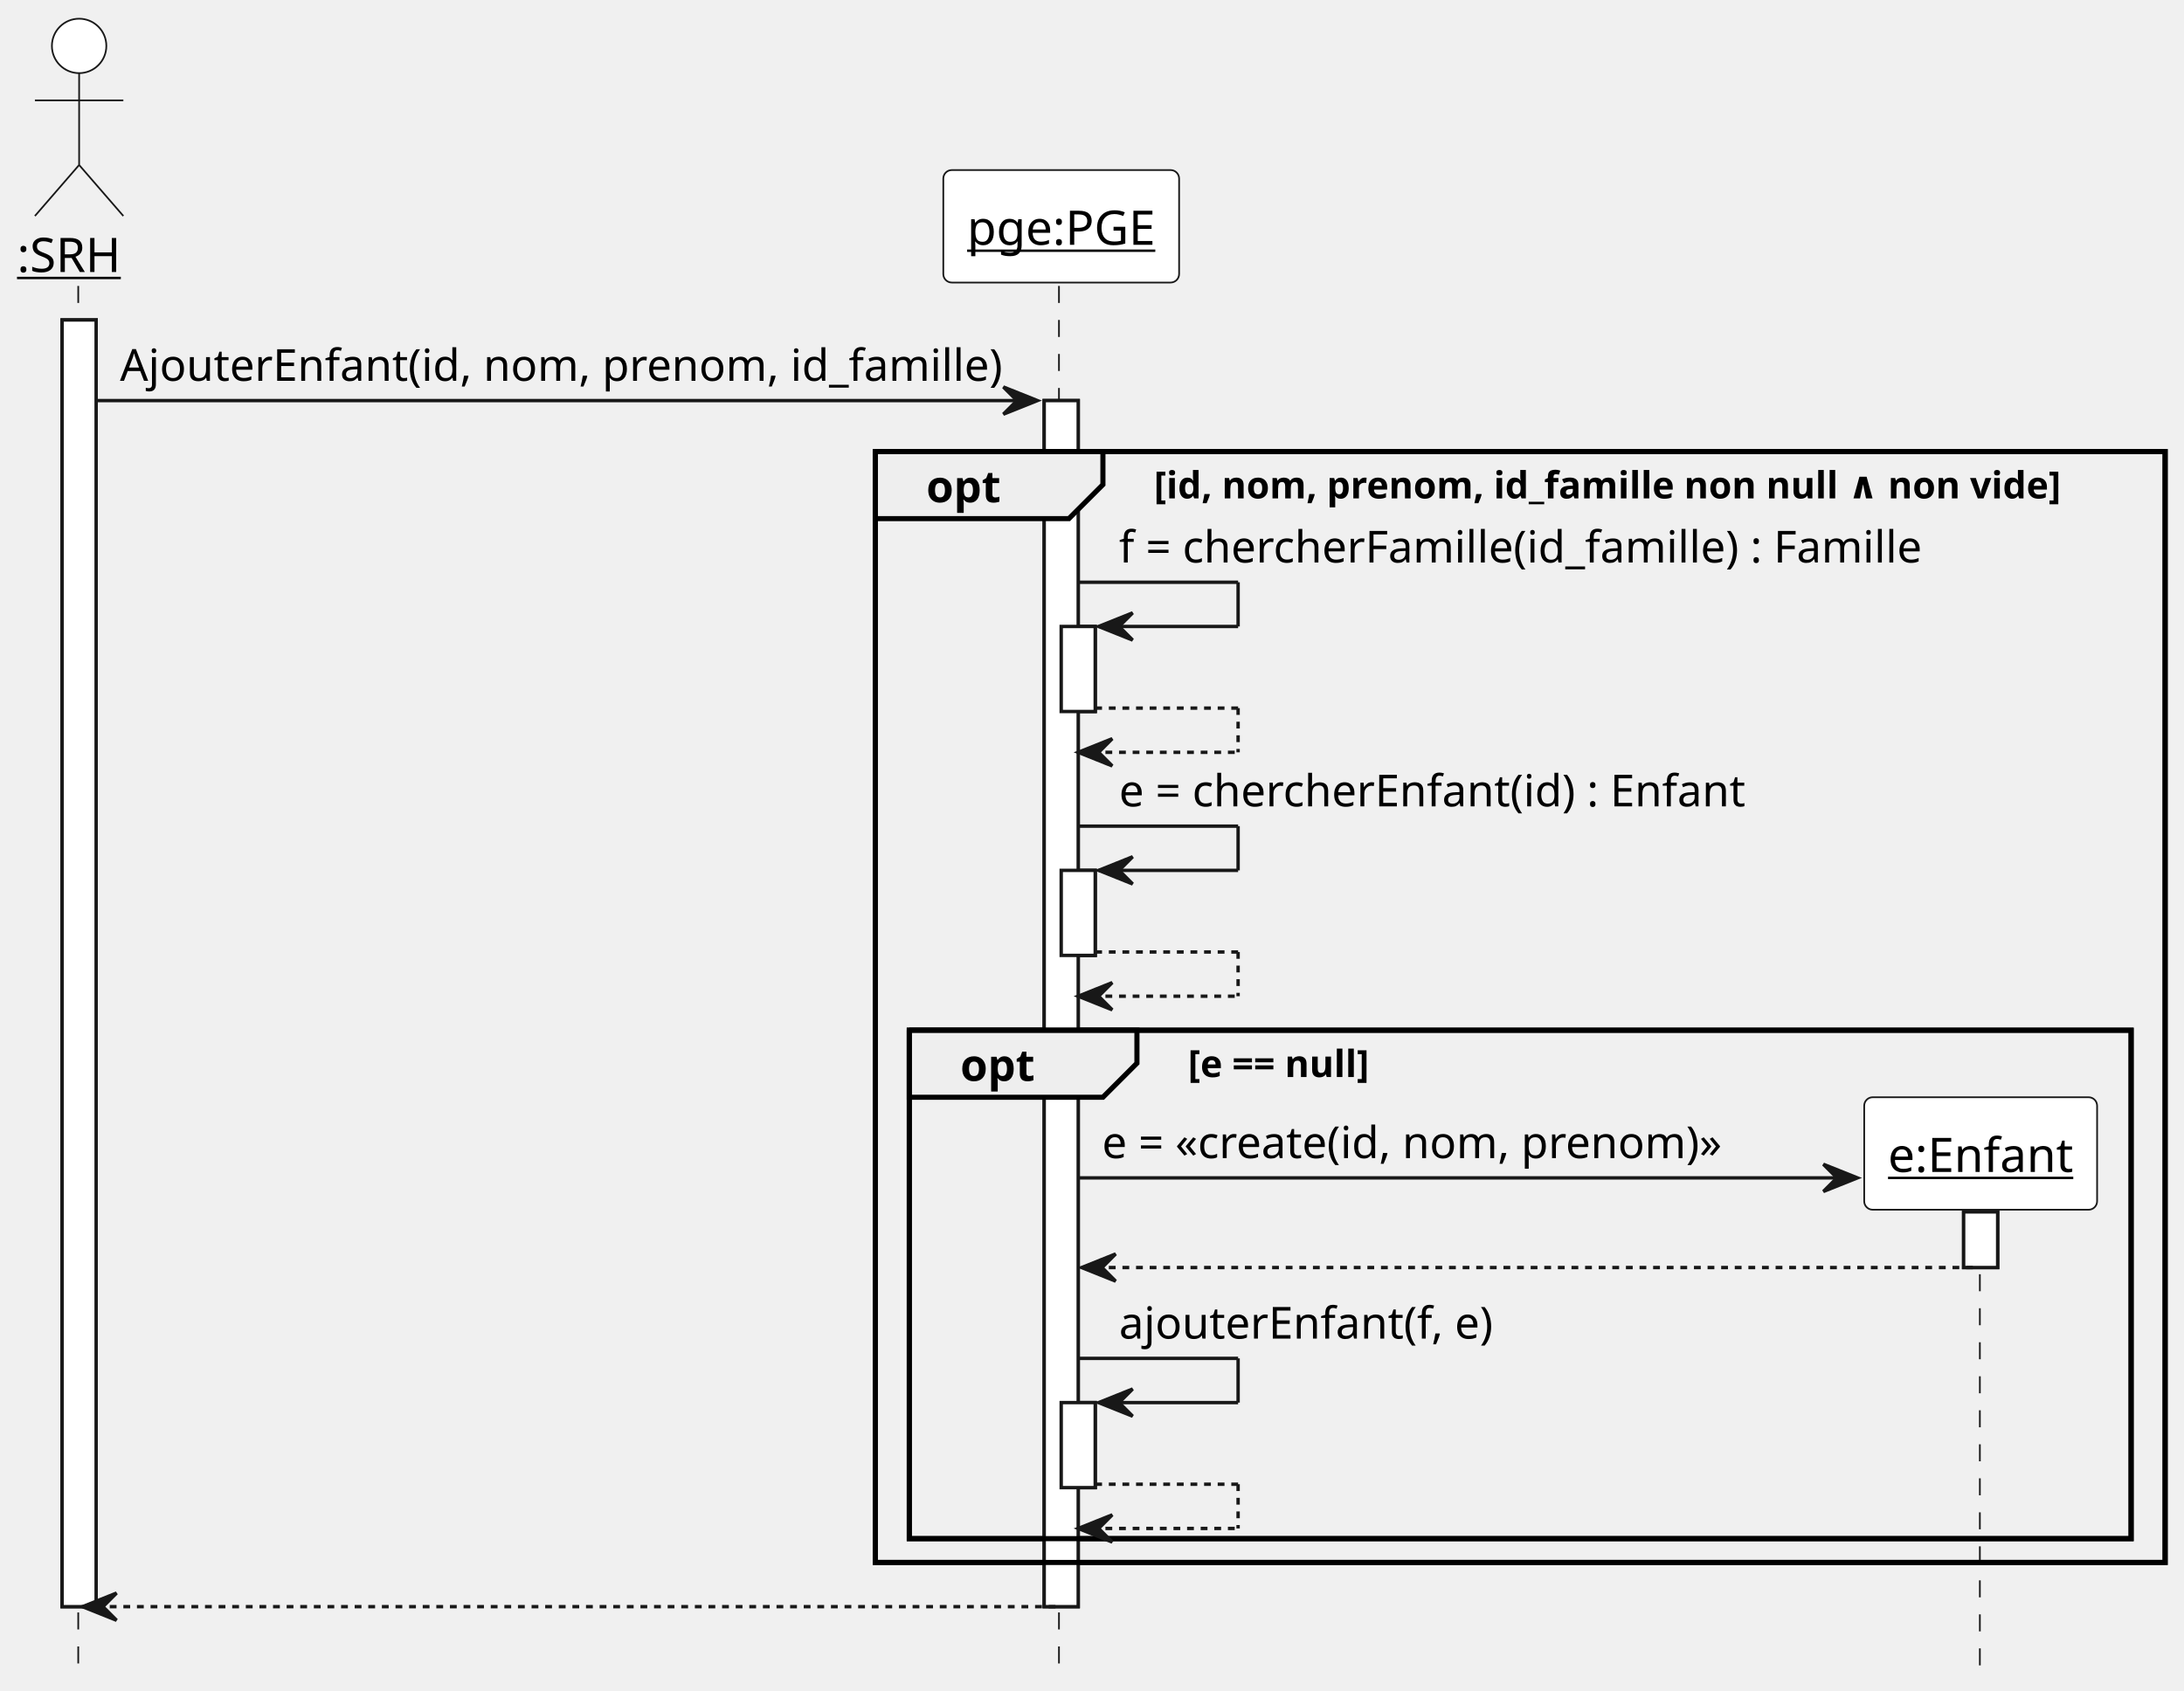
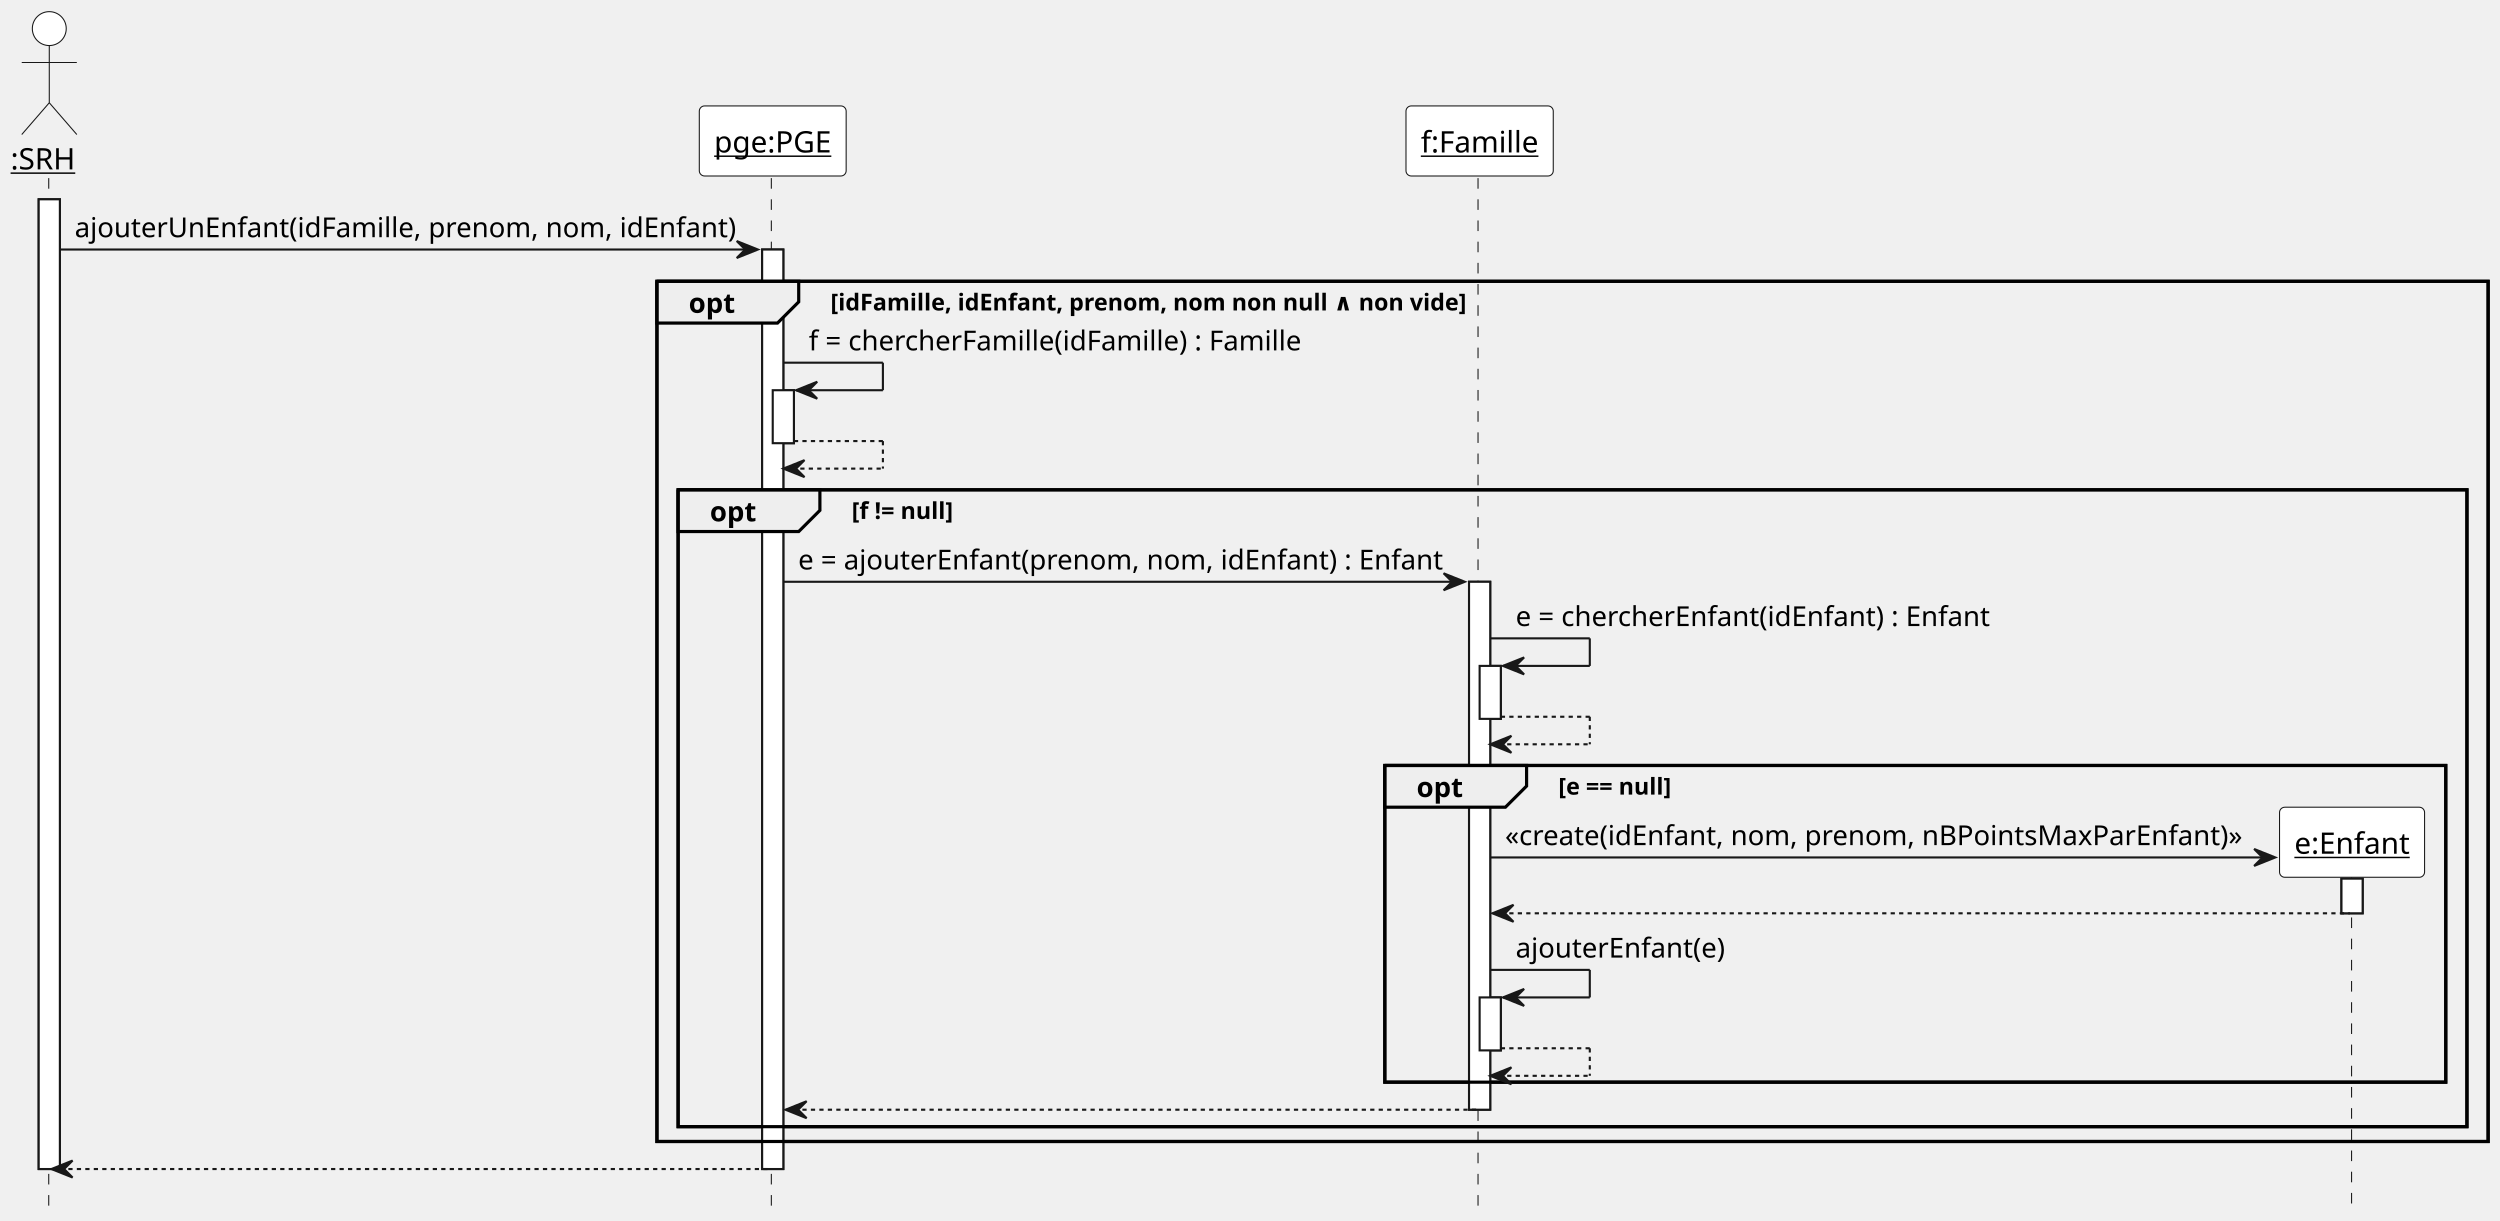
- <svg xmlns="http://www.w3.org/2000/svg" contentStyleType="text/css" data-diagram-type="SEQUENCE" height="497px" preserveAspectRatio="none" style="width:642px;height:497px;background:#FFFFFF;" version="1.1" viewBox="0 0 642 497" width="642px" zoomAndPan="magnify">
+ <svg xmlns="http://www.w3.org/2000/svg" contentStyleType="text/css" data-diagram-type="SEQUENCE" height="576px" preserveAspectRatio="none" style="width:1180px;height:576px;background:#FFFFFF;" version="1.1" viewBox="0 0 1180 576" width="1180px" zoomAndPan="magnify">
  <defs />
  <g>
    <g>
-       <rect fill="#FFFFFF" height="378.304" style="stroke:#181818;stroke-width:1;" width="10" x="18.26" y="94.068" />
+       <rect fill="#FFFFFF" height="457.716" style="stroke:#181818;stroke-width:1;" width="10" x="18.26" y="94.068" />
    </g>
    <g>
-       <rect fill="#FFFFFF" height="354.598" style="stroke:#181818;stroke-width:1;" width="10" x="306.948" y="117.774" />
+       <rect fill="#FFFFFF" height="434.01" style="stroke:#181818;stroke-width:1;" width="10" x="359.728" y="117.774" />
    </g>
    <g>
-       <rect fill="#FFFFFF" height="25" style="stroke:#181818;stroke-width:1;" width="10" x="311.948" y="184.186" />
+       <rect fill="#FFFFFF" height="25" style="stroke:#181818;stroke-width:1;" width="10" x="364.728" y="184.186" />
    </g>
    <g>
-       <rect fill="#FFFFFF" height="25" style="stroke:#181818;stroke-width:1;" width="10" x="311.948" y="255.892" />
+       <rect fill="#FFFFFF" height="249.186" style="stroke:#181818;stroke-width:1;" width="10" x="693.384" y="274.598" />
    </g>
    <g>
-       <rect fill="#FFFFFF" height="25" style="stroke:#181818;stroke-width:1;" width="10" x="311.948" y="412.372" />
+       <rect fill="#FFFFFF" height="25" style="stroke:#181818;stroke-width:1;" width="10" x="698.384" y="314.304" />
    </g>
    <g>
-       <rect fill="#FFFFFF" height="16.362" style="stroke:#181818;stroke-width:1;" width="10" x="577.223" y="356.304" />
-     </g>
-     <rect fill="none" height="326.598" style="stroke:#000000;stroke-width:1.5;" width="379.162" x="257.291" y="132.774" />
-     <rect fill="none" height="149.48" style="stroke:#000000;stroke-width:1.5;" width="359.162" x="267.291" y="302.892" />
-     <g>
-       <rect fill="#000000" fill-opacity="0" height="406.304" width="8" x="19.26" y="84.068" />
-       <line style="stroke:#181818;stroke-width:0.5;stroke-dasharray:5,5;" x1="23" x2="23" y1="84.068" y2="490.372" />
+       <rect fill="#FFFFFF" height="25" style="stroke:#181818;stroke-width:1;" width="10" x="698.384" y="470.784" />
    </g>
    <g>
-       <rect fill="#000000" fill-opacity="0" height="406.304" width="8" x="307.948" y="84.068" />
-       <line style="stroke:#181818;stroke-width:0.5;stroke-dasharray:5,5;" x1="311.291" x2="311.291" y1="84.068" y2="490.372" />
+       <rect fill="#FFFFFF" height="16.362" style="stroke:#181818;stroke-width:1;" width="10" x="1105.17" y="414.716" />
+     </g>
+     <rect fill="none" height="406.01" style="stroke:#000000;stroke-width:1.5;" width="864.328" x="310.071" y="132.774" />
+     <rect fill="none" height="300.598" style="stroke:#000000;stroke-width:1.5;" width="844.328" x="320.071" y="231.186" />
+     <rect fill="none" height="149.48" style="stroke:#000000;stroke-width:1.5;" width="500.771" x="653.629" y="361.304" />
+     <g>
+       <rect fill="#000000" fill-opacity="0" height="485.716" width="8" x="19.26" y="84.068" />
+       <line style="stroke:#181818;stroke-width:0.5;stroke-dasharray:5,5;" x1="23" x2="23" y1="84.068" y2="569.784" />
    </g>
    <g>
-       <rect fill="#000000" fill-opacity="0" height="135.74" width="8" x="578.223" y="354.632" />
-       <line style="stroke:#181818;stroke-width:0.5;stroke-dasharray:5,5;" x1="581.994" x2="581.994" y1="354.632" y2="490.372" />
+       <rect fill="#000000" fill-opacity="0" height="485.716" width="8" x="360.728" y="84.068" />
+       <line style="stroke:#181818;stroke-width:0.5;stroke-dasharray:5,5;" x1="364.071" x2="364.071" y1="84.068" y2="569.784" />
+     </g>
+     <g>
+       <rect fill="#000000" fill-opacity="0" height="485.716" width="8" x="694.384" y="84.068" />
+       <line style="stroke:#181818;stroke-width:0.5;stroke-dasharray:5,5;" x1="697.629" x2="697.629" y1="84.068" y2="569.784" />
+     </g>
+     <g>
+       <rect fill="#000000" fill-opacity="0" height="156.74" width="8" x="1106.17" y="413.044" />
+       <line style="stroke:#181818;stroke-width:0.5;stroke-dasharray:5,5;" x1="1109.94" x2="1109.94" y1="413.044" y2="569.784" />
    </g>
    <g class="participant participant-head" data-participant="srh">
      <text fill="#000000" font-family="sans-serif" font-size="14" lengthAdjust="spacing" text-decoration="underline" textLength="30.52" x="5" y="79.966">:SRH</text>
      <ellipse cx="23.26" cy="13.5" fill="#FFFFFF" rx="8" ry="8" style="stroke:#181818;stroke-width:0.5;" />
      <path d="M23.26,21.5 L23.26,48.5 M10.26,29.5 L36.26,29.5 M23.26,48.5 L10.26,63.5 M23.26,48.5 L36.26,63.5" fill="none" style="stroke:#181818;stroke-width:0.5;" />
    </g>
    <g class="participant participant-head" data-participant="pge">
-       <rect fill="#FFFFFF" height="33.068" rx="2.5" ry="2.5" style="stroke:#181818;stroke-width:0.5;" width="69.314" x="277.291" y="50" />
-       <text fill="#000000" font-family="sans-serif" font-size="14" lengthAdjust="spacing" text-decoration="underline" textLength="55.314" x="284.291" y="71.966">pge:PGE</text>
+       <rect fill="#FFFFFF" height="33.068" rx="2.5" ry="2.5" style="stroke:#181818;stroke-width:0.5;" width="69.314" x="330.071" y="50" />
+       <text fill="#000000" font-family="sans-serif" font-size="14" lengthAdjust="spacing" text-decoration="underline" textLength="55.314" x="337.071" y="71.966">pge:PGE</text>
+     </g>
+     <g class="participant participant-head" data-participant="f">
+       <rect fill="#FFFFFF" height="33.068" rx="2.5" ry="2.5" style="stroke:#181818;stroke-width:0.5;" width="69.51" x="663.629" y="50" />
+       <text fill="#000000" font-family="sans-serif" font-size="14" lengthAdjust="spacing" text-decoration="underline" textLength="55.51" x="670.629" y="71.966">f:Famille</text>
    </g>
    <g>
-       <rect fill="#FFFFFF" height="378.304" style="stroke:#181818;stroke-width:1;" width="10" x="18.26" y="94.068" />
+       <rect fill="#FFFFFF" height="457.716" style="stroke:#181818;stroke-width:1;" width="10" x="18.26" y="94.068" />
    </g>
    <g>
-       <rect fill="#FFFFFF" height="354.598" style="stroke:#181818;stroke-width:1;" width="10" x="306.948" y="117.774" />
+       <rect fill="#FFFFFF" height="434.01" style="stroke:#181818;stroke-width:1;" width="10" x="359.728" y="117.774" />
    </g>
    <g>
-       <rect fill="#FFFFFF" height="25" style="stroke:#181818;stroke-width:1;" width="10" x="311.948" y="184.186" />
+       <rect fill="#FFFFFF" height="25" style="stroke:#181818;stroke-width:1;" width="10" x="364.728" y="184.186" />
    </g>
    <g>
-       <rect fill="#FFFFFF" height="25" style="stroke:#181818;stroke-width:1;" width="10" x="311.948" y="255.892" />
+       <rect fill="#FFFFFF" height="249.186" style="stroke:#181818;stroke-width:1;" width="10" x="693.384" y="274.598" />
    </g>
    <g>
-       <rect fill="#FFFFFF" height="25" style="stroke:#181818;stroke-width:1;" width="10" x="311.948" y="412.372" />
+       <rect fill="#FFFFFF" height="25" style="stroke:#181818;stroke-width:1;" width="10" x="698.384" y="314.304" />
    </g>
    <g>
-       <rect fill="#FFFFFF" height="16.362" style="stroke:#181818;stroke-width:1;" width="10" x="577.223" y="356.304" />
+       <rect fill="#FFFFFF" height="25" style="stroke:#181818;stroke-width:1;" width="10" x="698.384" y="470.784" />
+     </g>
+     <g>
+       <rect fill="#FFFFFF" height="16.362" style="stroke:#181818;stroke-width:1;" width="10" x="1105.17" y="414.716" />
    </g>
    <g class="message" data-participant-1="srh" data-participant-2="pge">
-       <polygon fill="#181818" points="294.948,113.774,304.948,117.774,294.948,121.774,298.948,117.774" style="stroke:#181818;stroke-width:1;" />
-       <line style="stroke:#181818;stroke-width:1;" x1="28.26" x2="300.948" y1="117.774" y2="117.774" />
-       <text fill="#000000" font-family="sans-serif" font-size="13" lengthAdjust="spacing" textLength="259.688" x="35.26" y="111.965">AjouterEnfant(id, nom, prenom, id_famille)</text>
+       <polygon fill="#181818" points="347.728,113.774,357.728,117.774,347.728,121.774,351.728,117.774" style="stroke:#181818;stroke-width:1;" />
+       <line style="stroke:#181818;stroke-width:1;" x1="28.26" x2="353.728" y1="117.774" y2="117.774" />
+       <text fill="#000000" font-family="sans-serif" font-size="13" lengthAdjust="spacing" textLength="312.468" x="35.26" y="111.965">ajouterUnEnfant(idFamille, prenom, nom, idEnfant)</text>
    </g>
-     <path d="M257.291,132.774 L324.209,132.774 L324.209,142.48 L314.209,152.48 L257.291,152.48 L257.291,132.774" fill="#EEEEEE" style="stroke:#000000;stroke-width:1.5;" />
-     <rect fill="none" height="326.598" style="stroke:#000000;stroke-width:1.5;" width="379.162" x="257.291" y="132.774" />
-     <text fill="#000000" font-family="sans-serif" font-size="13" font-weight="bold" lengthAdjust="spacing" textLength="21.918" x="272.291" y="147.671">opt</text>
-     <text fill="#000000" font-family="sans-serif" font-size="11" font-weight="bold" lengthAdjust="spacing" textLength="266.091" x="339.209" y="146.533">[id, nom, prenom, id_famille non null ∧ non vide]</text>
+     <path d="M310.071,132.774 L376.989,132.774 L376.989,142.48 L366.989,152.48 L310.071,152.48 L310.071,132.774" fill="#EEEEEE" style="stroke:#000000;stroke-width:1.5;" />
+     <rect fill="none" height="406.01" style="stroke:#000000;stroke-width:1.5;" width="864.328" x="310.071" y="132.774" />
+     <text fill="#000000" font-family="sans-serif" font-size="13" font-weight="bold" lengthAdjust="spacing" textLength="21.918" x="325.071" y="147.671">opt</text>
+     <text fill="#000000" font-family="sans-serif" font-size="11" font-weight="bold" lengthAdjust="spacing" textLength="299.641" x="391.989" y="146.533">[idFamille, idEnfant, prenom, nom non null ∧ non vide]</text>
    <g class="message" data-participant-1="pge" data-participant-2="pge">
-       <line style="stroke:#181818;stroke-width:1;" x1="316.948" x2="363.948" y1="171.186" y2="171.186" />
-       <line style="stroke:#181818;stroke-width:1;" x1="363.948" x2="363.948" y1="171.186" y2="184.186" />
-       <line style="stroke:#181818;stroke-width:1;" x1="322.948" x2="363.948" y1="184.186" y2="184.186" />
-       <polygon fill="#181818" points="332.948,180.186,322.948,184.186,332.948,188.186,328.948,184.186" style="stroke:#181818;stroke-width:1;" />
-       <text fill="#000000" font-family="sans-serif" font-size="13" lengthAdjust="spacing" textLength="236.275" x="328.948" y="165.377">f = chercherFamille(id_famille) : Famille</text>
+       <line style="stroke:#181818;stroke-width:1;" x1="369.728" x2="416.728" y1="171.186" y2="171.186" />
+       <line style="stroke:#181818;stroke-width:1;" x1="416.728" x2="416.728" y1="171.186" y2="184.186" />
+       <line style="stroke:#181818;stroke-width:1;" x1="375.728" x2="416.728" y1="184.186" y2="184.186" />
+       <polygon fill="#181818" points="385.728,180.186,375.728,184.186,385.728,188.186,381.728,184.186" style="stroke:#181818;stroke-width:1;" />
+       <text fill="#000000" font-family="sans-serif" font-size="13" lengthAdjust="spacing" textLength="232.778" x="381.728" y="165.377">f = chercherFamille(idFamille) : Famille</text>
    </g>
    <g class="message" data-participant-1="pge" data-participant-2="pge">
-       <line style="stroke:#181818;stroke-width:1;stroke-dasharray:2,2;" x1="321.948" x2="363.948" y1="208.186" y2="208.186" />
-       <line style="stroke:#181818;stroke-width:1;stroke-dasharray:2,2;" x1="363.948" x2="363.948" y1="208.186" y2="221.186" />
-       <line style="stroke:#181818;stroke-width:1;stroke-dasharray:2,2;" x1="316.948" x2="363.948" y1="221.186" y2="221.186" />
-       <polygon fill="#181818" points="326.948,217.186,316.948,221.186,326.948,225.186,322.948,221.186" style="stroke:#181818;stroke-width:1;" />
+       <line style="stroke:#181818;stroke-width:1;stroke-dasharray:2,2;" x1="374.728" x2="416.728" y1="208.186" y2="208.186" />
+       <line style="stroke:#181818;stroke-width:1;stroke-dasharray:2,2;" x1="416.728" x2="416.728" y1="208.186" y2="221.186" />
+       <line style="stroke:#181818;stroke-width:1;stroke-dasharray:2,2;" x1="369.728" x2="416.728" y1="221.186" y2="221.186" />
+       <polygon fill="#181818" points="379.728,217.186,369.728,221.186,379.728,225.186,375.728,221.186" style="stroke:#181818;stroke-width:1;" />
    </g>
-     <g class="message" data-participant-1="pge" data-participant-2="pge">
-       <line style="stroke:#181818;stroke-width:1;" x1="316.948" x2="363.948" y1="242.892" y2="242.892" />
-       <line style="stroke:#181818;stroke-width:1;" x1="363.948" x2="363.948" y1="242.892" y2="255.892" />
-       <line style="stroke:#181818;stroke-width:1;" x1="322.948" x2="363.948" y1="255.892" y2="255.892" />
-       <polygon fill="#181818" points="332.948,251.892,322.948,255.892,332.948,259.892,328.948,255.892" style="stroke:#181818;stroke-width:1;" />
-       <text fill="#000000" font-family="sans-serif" font-size="13" lengthAdjust="spacing" textLength="184.379" x="328.948" y="237.083">e = chercherEnfant(id) : Enfant</text>
+     <path d="M320.071,231.186 L386.989,231.186 L386.989,240.892 L376.989,250.892 L320.071,250.892 L320.071,231.186" fill="#EEEEEE" style="stroke:#000000;stroke-width:1.5;" />
+     <rect fill="none" height="300.598" style="stroke:#000000;stroke-width:1.5;" width="844.328" x="320.071" y="231.186" />
+     <text fill="#000000" font-family="sans-serif" font-size="13" font-weight="bold" lengthAdjust="spacing" textLength="21.918" x="335.071" y="246.083">opt</text>
+     <text fill="#000000" font-family="sans-serif" font-size="11" font-weight="bold" lengthAdjust="spacing" textLength="47.861" x="401.989" y="244.945">[f != null]</text>
+     <g class="message" data-participant-1="pge" data-participant-2="f">
+       <polygon fill="#181818" points="681.384,270.598,691.384,274.598,681.384,278.598,685.384,274.598" style="stroke:#181818;stroke-width:1;" />
+       <line style="stroke:#181818;stroke-width:1;" x1="369.728" x2="687.384" y1="274.598" y2="274.598" />
+       <text fill="#000000" font-family="sans-serif" font-size="13" lengthAdjust="spacing" textLength="304.655" x="376.728" y="268.789">e = ajouterEnfant(prenom, nom, idEnfant) : Enfant</text>
    </g>
-     <g class="message" data-participant-1="pge" data-participant-2="pge">
-       <line style="stroke:#181818;stroke-width:1;stroke-dasharray:2,2;" x1="321.948" x2="363.948" y1="279.892" y2="279.892" />
-       <line style="stroke:#181818;stroke-width:1;stroke-dasharray:2,2;" x1="363.948" x2="363.948" y1="279.892" y2="292.892" />
-       <line style="stroke:#181818;stroke-width:1;stroke-dasharray:2,2;" x1="316.948" x2="363.948" y1="292.892" y2="292.892" />
-       <polygon fill="#181818" points="326.948,288.892,316.948,292.892,326.948,296.892,322.948,292.892" style="stroke:#181818;stroke-width:1;" />
+     <g class="message" data-participant-1="f" data-participant-2="f">
+       <line style="stroke:#181818;stroke-width:1;" x1="703.384" x2="750.384" y1="301.304" y2="301.304" />
+       <line style="stroke:#181818;stroke-width:1;" x1="750.384" x2="750.384" y1="301.304" y2="314.304" />
+       <line style="stroke:#181818;stroke-width:1;" x1="709.384" x2="750.384" y1="314.304" y2="314.304" />
+       <polygon fill="#181818" points="719.384,310.304,709.384,314.304,719.384,318.304,715.384,314.304" style="stroke:#181818;stroke-width:1;" />
+       <text fill="#000000" font-family="sans-serif" font-size="13" lengthAdjust="spacing" textLength="224.133" x="715.384" y="295.495">e = chercherEnfant(idEnfant) : Enfant</text>
    </g>
-     <path d="M267.291,302.892 L334.209,302.892 L334.209,312.598 L324.209,322.598 L267.291,322.598 L267.291,302.892" fill="#EEEEEE" style="stroke:#000000;stroke-width:1.5;" />
-     <rect fill="none" height="149.48" style="stroke:#000000;stroke-width:1.5;" width="359.162" x="267.291" y="302.892" />
-     <text fill="#000000" font-family="sans-serif" font-size="13" font-weight="bold" lengthAdjust="spacing" textLength="21.918" x="282.291" y="317.789">opt</text>
-     <text fill="#000000" font-family="sans-serif" font-size="11" font-weight="bold" lengthAdjust="spacing" textLength="53.251" x="349.209" y="316.651">[e == null]</text>
-     <g class="message" data-participant-1="pge" data-participant-2="e">
-       <polygon fill="#181818" points="535.994,342.304,545.994,346.304,535.994,350.304,539.994,346.304" style="stroke:#181818;stroke-width:1;" />
-       <line style="stroke:#181818;stroke-width:1;" x1="316.948" x2="541.994" y1="346.304" y2="346.304" />
-       <text fill="#000000" font-family="sans-serif" font-size="13" lengthAdjust="spacing" textLength="182.702" x="323.948" y="340.495">e = «create(id, nom, prenom)»</text>
+     <g class="message" data-participant-1="f" data-participant-2="f">
+       <line style="stroke:#181818;stroke-width:1;stroke-dasharray:2,2;" x1="708.384" x2="750.384" y1="338.304" y2="338.304" />
+       <line style="stroke:#181818;stroke-width:1;stroke-dasharray:2,2;" x1="750.384" x2="750.384" y1="338.304" y2="351.304" />
+       <line style="stroke:#181818;stroke-width:1;stroke-dasharray:2,2;" x1="703.384" x2="750.384" y1="351.304" y2="351.304" />
+       <polygon fill="#181818" points="713.384,347.304,703.384,351.304,713.384,355.304,709.384,351.304" style="stroke:#181818;stroke-width:1;" />
    </g>
-     <rect fill="#FFFFFF" height="33.068" rx="2.5" ry="2.5" style="stroke:#181818;stroke-width:0.5;" width="68.46" x="547.994" y="322.598" />
-     <text fill="#000000" font-family="sans-serif" font-size="14" lengthAdjust="spacing" text-decoration="underline" textLength="54.46" x="554.994" y="344.564">e:Enfant</text>
-     <g class="message" data-participant-1="e" data-participant-2="pge">
-       <polygon fill="#181818" points="327.948,368.666,317.948,372.666,327.948,376.666,323.948,372.666" style="stroke:#181818;stroke-width:1;" />
-       <line style="stroke:#181818;stroke-width:1;stroke-dasharray:2,2;" x1="321.948" x2="581.223" y1="372.666" y2="372.666" />
+     <path d="M653.629,361.304 L720.547,361.304 L720.547,371.01 L710.547,381.01 L653.629,381.01 L653.629,361.304" fill="#EEEEEE" style="stroke:#000000;stroke-width:1.5;" />
+     <rect fill="none" height="149.48" style="stroke:#000000;stroke-width:1.5;" width="500.771" x="653.629" y="361.304" />
+     <text fill="#000000" font-family="sans-serif" font-size="13" font-weight="bold" lengthAdjust="spacing" textLength="21.918" x="668.629" y="376.201">opt</text>
+     <text fill="#000000" font-family="sans-serif" font-size="11" font-weight="bold" lengthAdjust="spacing" textLength="53.251" x="735.547" y="375.063">[e == null]</text>
+     <g class="message" data-participant-1="f" data-participant-2="e">
+       <polygon fill="#181818" points="1063.94,400.716,1073.94,404.716,1063.94,408.716,1067.94,404.716" style="stroke:#181818;stroke-width:1;" />
+       <line style="stroke:#181818;stroke-width:1;" x1="703.384" x2="1069.94" y1="404.716" y2="404.716" />
+       <text fill="#000000" font-family="sans-serif" font-size="13" lengthAdjust="spacing" textLength="348.556" x="710.384" y="398.907">«create(idEnfant, nom, prenom, nBPointsMaxParEnfant)»</text>
    </g>
-     <g class="message" data-participant-1="pge" data-participant-2="pge">
-       <line style="stroke:#181818;stroke-width:1;" x1="316.948" x2="363.948" y1="399.372" y2="399.372" />
-       <line style="stroke:#181818;stroke-width:1;" x1="363.948" x2="363.948" y1="399.372" y2="412.372" />
-       <line style="stroke:#181818;stroke-width:1;" x1="322.948" x2="363.948" y1="412.372" y2="412.372" />
-       <polygon fill="#181818" points="332.948,408.372,322.948,412.372,332.948,416.372,328.948,412.372" style="stroke:#181818;stroke-width:1;" />
-       <text fill="#000000" font-family="sans-serif" font-size="13" lengthAdjust="spacing" textLength="110.162" x="328.948" y="393.563">ajouterEnfant(f, e)</text>
+     <rect fill="#FFFFFF" height="33.068" rx="2.5" ry="2.5" style="stroke:#181818;stroke-width:0.5;" width="68.46" x="1075.94" y="381.01" />
+     <text fill="#000000" font-family="sans-serif" font-size="14" lengthAdjust="spacing" text-decoration="underline" textLength="54.46" x="1082.94" y="402.976">e:Enfant</text>
+     <g class="message" data-participant-1="e" data-participant-2="f">
+       <polygon fill="#181818" points="714.384,427.078,704.384,431.078,714.384,435.078,710.384,431.078" style="stroke:#181818;stroke-width:1;" />
+       <line style="stroke:#181818;stroke-width:1;stroke-dasharray:2,2;" x1="708.384" x2="1109.17" y1="431.078" y2="431.078" />
    </g>
-     <g class="message" data-participant-1="pge" data-participant-2="pge">
-       <line style="stroke:#181818;stroke-width:1;stroke-dasharray:2,2;" x1="321.948" x2="363.948" y1="436.372" y2="436.372" />
-       <line style="stroke:#181818;stroke-width:1;stroke-dasharray:2,2;" x1="363.948" x2="363.948" y1="436.372" y2="449.372" />
-       <line style="stroke:#181818;stroke-width:1;stroke-dasharray:2,2;" x1="316.948" x2="363.948" y1="449.372" y2="449.372" />
-       <polygon fill="#181818" points="326.948,445.372,316.948,449.372,326.948,453.372,322.948,449.372" style="stroke:#181818;stroke-width:1;" />
+     <g class="message" data-participant-1="f" data-participant-2="f">
+       <line style="stroke:#181818;stroke-width:1;" x1="703.384" x2="750.384" y1="457.784" y2="457.784" />
+       <line style="stroke:#181818;stroke-width:1;" x1="750.384" x2="750.384" y1="457.784" y2="470.784" />
+       <line style="stroke:#181818;stroke-width:1;" x1="709.384" x2="750.384" y1="470.784" y2="470.784" />
+       <polygon fill="#181818" points="719.384,466.784,709.384,470.784,719.384,474.784,715.384,470.784" style="stroke:#181818;stroke-width:1;" />
+       <text fill="#000000" font-family="sans-serif" font-size="13" lengthAdjust="spacing" textLength="98.826" x="715.384" y="451.975">ajouterEnfant(e)</text>
+     </g>
+     <g class="message" data-participant-1="f" data-participant-2="f">
+       <line style="stroke:#181818;stroke-width:1;stroke-dasharray:2,2;" x1="708.384" x2="750.384" y1="494.784" y2="494.784" />
+       <line style="stroke:#181818;stroke-width:1;stroke-dasharray:2,2;" x1="750.384" x2="750.384" y1="494.784" y2="507.784" />
+       <line style="stroke:#181818;stroke-width:1;stroke-dasharray:2,2;" x1="703.384" x2="750.384" y1="507.784" y2="507.784" />
+       <polygon fill="#181818" points="713.384,503.784,703.384,507.784,713.384,511.784,709.384,507.784" style="stroke:#181818;stroke-width:1;" />
+     </g>
+     <g class="message" data-participant-1="f" data-participant-2="pge">
+       <polygon fill="#181818" points="380.728,519.784,370.728,523.784,380.728,527.784,376.728,523.784" style="stroke:#181818;stroke-width:1;" />
+       <line style="stroke:#181818;stroke-width:1;stroke-dasharray:2,2;" x1="374.728" x2="697.384" y1="523.784" y2="523.784" />
    </g>
    <g class="message" data-participant-1="pge" data-participant-2="srh">
-       <polygon fill="#181818" points="34.26,468.372,24.26,472.372,34.26,476.372,30.26,472.372" style="stroke:#181818;stroke-width:1;" />
-       <line style="stroke:#181818;stroke-width:1;stroke-dasharray:2,2;" x1="28.26" x2="310.948" y1="472.372" y2="472.372" />
+       <polygon fill="#181818" points="34.26,547.784,24.26,551.784,34.26,555.784,30.26,551.784" style="stroke:#181818;stroke-width:1;" />
+       <line style="stroke:#181818;stroke-width:1;stroke-dasharray:2,2;" x1="28.26" x2="363.728" y1="551.784" y2="551.784" />
    </g>
  </g>
</svg>
